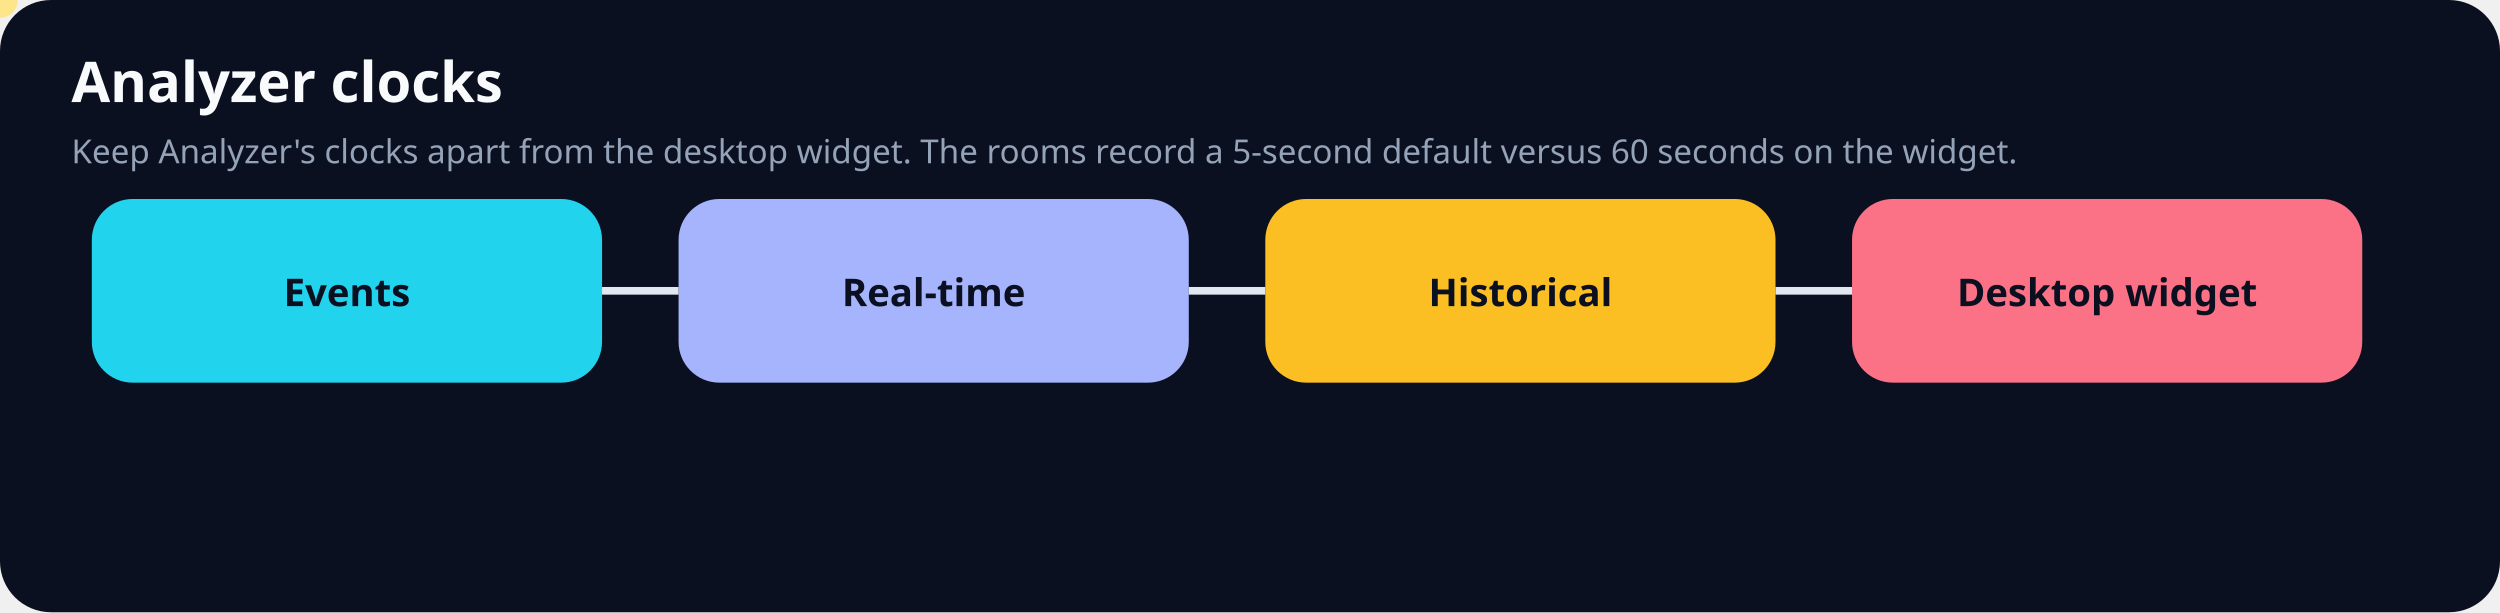
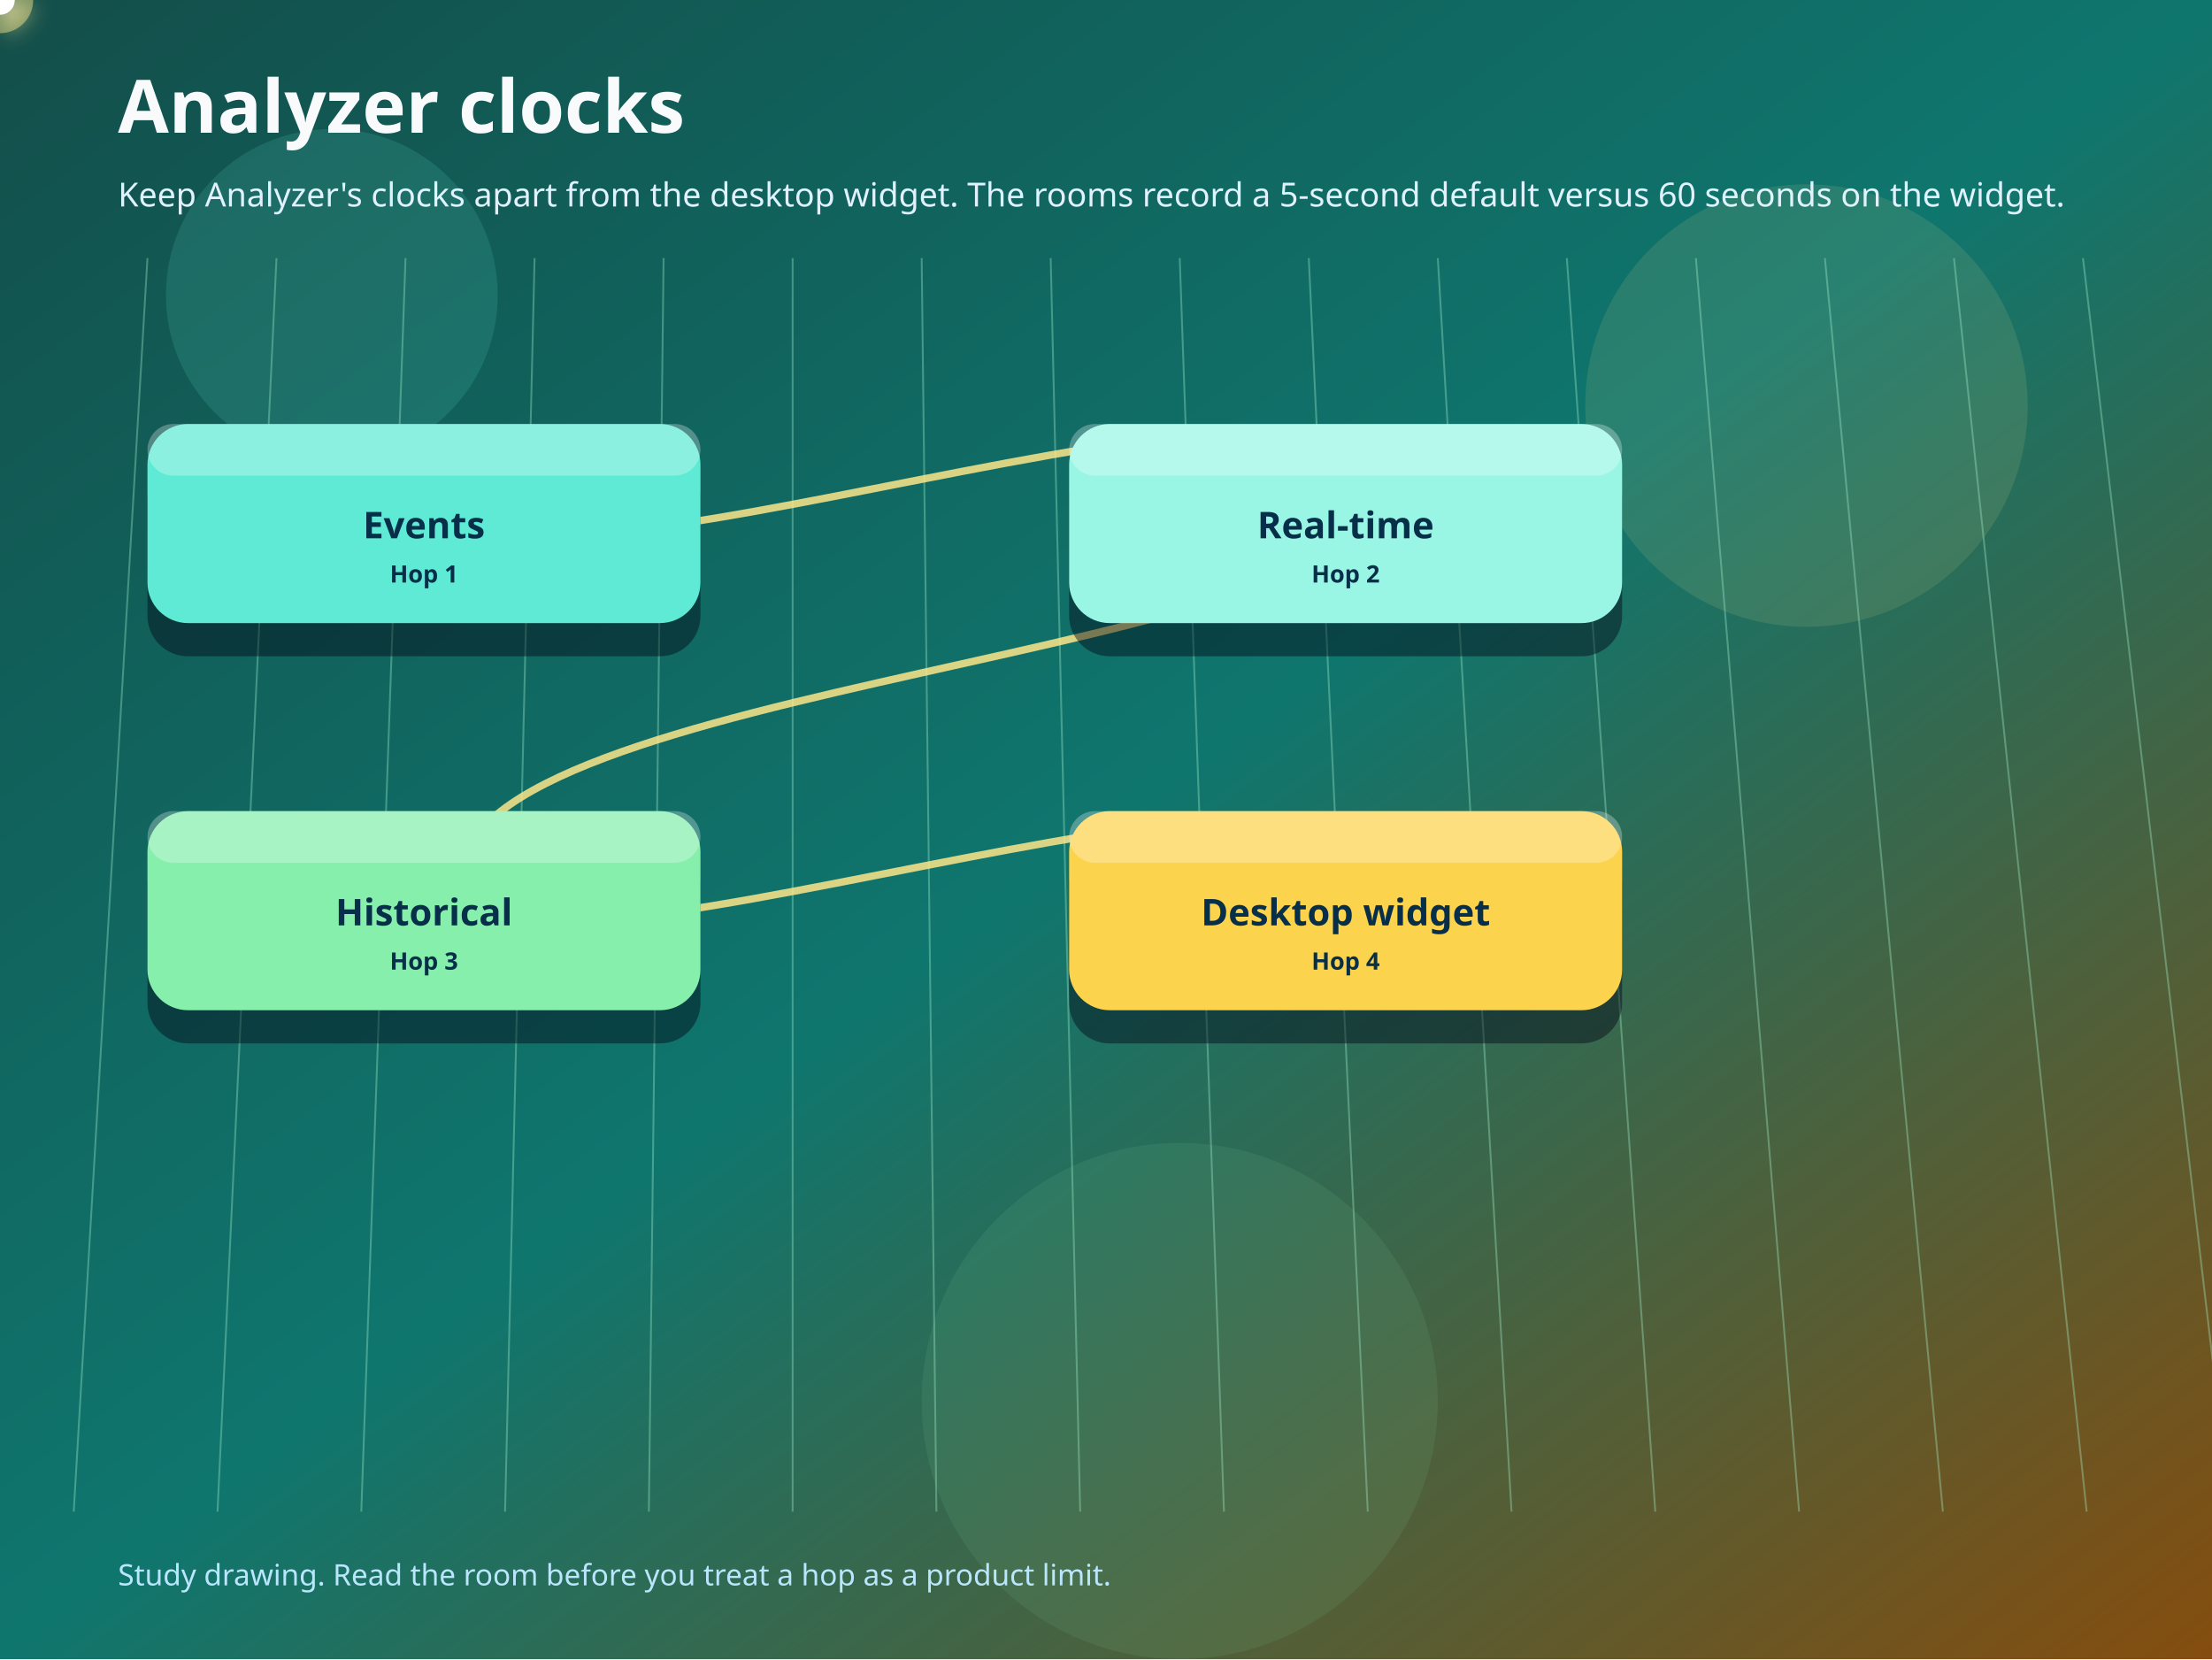
- <svg xmlns="http://www.w3.org/2000/svg" viewBox="0 0 980 240" role="img" aria-label="Analyzer clocks">
-   <rect width="980" height="240" rx="20" fill="#0b1020" />
-   <text x="28" y="40" fill="#f8fafc" font-size="22" font-family="system-ui,sans-serif" font-weight="700">Analyzer clocks</text>
-   <text x="28" y="64" fill="#94a3b8" font-size="13" font-family="system-ui,sans-serif">Keep Analyzer's clocks apart from the desktop widget. The rooms record a 5-second default versus 60 seconds on the widget.</text>
-   <rect x="36" y="78" width="200" height="72" rx="16" fill="#22d3ee" />
-   <text x="136" y="120" text-anchor="middle" fill="#0b1020" font-size="15" font-family="system-ui,sans-serif" font-weight="700">Events</text>
-   <rect x="266" y="78" width="200" height="72" rx="16" fill="#a5b4fc" />
-   <text x="366" y="120" text-anchor="middle" fill="#0b1020" font-size="15" font-family="system-ui,sans-serif" font-weight="700">Real-time</text>
-   <path d="M236 114 H266" stroke="#e2e8f0" stroke-width="3" fill="none" />
-   <rect x="496" y="78" width="200" height="72" rx="16" fill="#fbbf24" />
-   <text x="596" y="120" text-anchor="middle" fill="#0b1020" font-size="15" font-family="system-ui,sans-serif" font-weight="700">Historical</text>
-   <path d="M466 114 H496" stroke="#e2e8f0" stroke-width="3" fill="none" />
-   <rect x="726" y="78" width="200" height="72" rx="16" fill="#fb7185" />
-   <text x="826" y="120" text-anchor="middle" fill="#0b1020" font-size="15" font-family="system-ui,sans-serif" font-weight="700">Desktop widget</text>
-   <path d="M696 114 H726" stroke="#e2e8f0" stroke-width="3" fill="none" />
-   <circle r="7" fill="#fde68a">
-     <animateMotion dur="4.8s" repeatCount="indefinite" path="M136 114 H266 V114 H496 V114 H726" />
-   </circle>
+ <svg xmlns="http://www.w3.org/2000/svg" data-palette="1" viewBox="0 0 1200 900" role="img" aria-label="Analyzer clocks">
+   <defs>
+     <linearGradient id="sky" x1="0" y1="0" x2="1" y2="1">
+       <stop offset="0" stop-color="#134e4a" />
+       <stop offset="0.5" stop-color="#0f766e" />
+       <stop offset="1" stop-color="#854d0e" />
+     </linearGradient>
+     <filter id="glow" x="-50%" y="-50%" width="200%" height="200%">
+       <feGaussianBlur stdDeviation="6" result="b" />
+       <feMerge>
+         <feMergeNode in="b" />
+         <feMergeNode in="SourceGraphic" />
+       </feMerge>
+     </filter>
+   </defs>
+   <rect width="1200" height="900" fill="url(#sky)" />
+   <g opacity="0.55">
+     <animateTransform attributeName="transform" type="translate" values="0 0; 0 18; 0 0" dur="14s" repeatCount="indefinite" />
+     <circle cx="180" cy="160" r="90" fill="#5eead4" opacity="0.25" />
+     <circle cx="980" cy="220" r="120" fill="#fde68a" opacity="0.2" />
+     <circle cx="640" cy="760" r="140" fill="#86efac" opacity="0.16" />
+   </g>
+   <g opacity="0.35" stroke="#a7f3d0" stroke-width="1">
+     <animateTransform attributeName="transform" type="translate" values="0 0; -12 8; 0 0" dur="18s" repeatCount="indefinite" />
+     <line x1="80" y1="140" x2="40" y2="820" />
+     <line x1="150" y1="140" x2="118" y2="820" />
+     <line x1="220" y1="140" x2="196" y2="820" />
+     <line x1="290" y1="140" x2="274" y2="820" />
+     <line x1="360" y1="140" x2="352" y2="820" />
+     <line x1="430" y1="140" x2="430" y2="820" />
+     <line x1="500" y1="140" x2="508" y2="820" />
+     <line x1="570" y1="140" x2="586" y2="820" />
+     <line x1="640" y1="140" x2="664" y2="820" />
+     <line x1="710" y1="140" x2="742" y2="820" />
+     <line x1="780" y1="140" x2="820" y2="820" />
+     <line x1="850" y1="140" x2="898" y2="820" />
+     <line x1="920" y1="140" x2="976" y2="820" />
+     <line x1="990" y1="140" x2="1054" y2="820" />
+     <line x1="1060" y1="140" x2="1132" y2="820" />
+     <line x1="1130" y1="140" x2="1210" y2="820" />
+   </g>
+   <text x="64" y="72" fill="#f8fafc" font-size="40" font-family="system-ui,sans-serif" font-weight="800">Analyzer clocks</text>
+   <text x="64" y="112" fill="#e0f2fe" font-size="18" font-family="system-ui,sans-serif">Keep Analyzer's clocks apart from the desktop widget. The rooms record a 5-second default versus 60 seconds on the widget.</text>
+   <path d="M 250 266 C 250 356 750 160 750 266 C 750 356 250 370 250 476 C 250 566 750 370 750 476" fill="none" stroke="#fde68a" stroke-width="4" stroke-linecap="round" opacity="0.85" />
+   <g class="hop">
+     <rect x="80" y="248" width="300" height="108" rx="22" fill="#020617" opacity="0.45" />
+     <rect x="80" y="230" width="300" height="108" rx="22" fill="#5eead4" />
+     <rect x="80" y="230" width="300" height="28" rx="14" fill="#ffffff" opacity="0.28" />
+     <text x="230" y="292" text-anchor="middle" fill="#082f49" font-size="20" font-family="system-ui,sans-serif" font-weight="800">Events</text>
+     <text x="230" y="316" text-anchor="middle" fill="#082f49" font-size="13" font-family="system-ui,sans-serif" font-weight="700">Hop 1</text>
+   </g>
+   <g class="hop">
+     <rect x="580" y="248" width="300" height="108" rx="22" fill="#020617" opacity="0.45" />
+     <rect x="580" y="230" width="300" height="108" rx="22" fill="#99f6e4" />
+     <rect x="580" y="230" width="300" height="28" rx="14" fill="#ffffff" opacity="0.28" />
+     <text x="730" y="292" text-anchor="middle" fill="#082f49" font-size="20" font-family="system-ui,sans-serif" font-weight="800">Real-time</text>
+     <text x="730" y="316" text-anchor="middle" fill="#082f49" font-size="13" font-family="system-ui,sans-serif" font-weight="700">Hop 2</text>
+   </g>
+   <g class="hop">
+     <rect x="80" y="458" width="300" height="108" rx="22" fill="#020617" opacity="0.45" />
+     <rect x="80" y="440" width="300" height="108" rx="22" fill="#86efac" />
+     <rect x="80" y="440" width="300" height="28" rx="14" fill="#ffffff" opacity="0.28" />
+     <text x="230" y="502" text-anchor="middle" fill="#082f49" font-size="20" font-family="system-ui,sans-serif" font-weight="800">Historical</text>
+     <text x="230" y="526" text-anchor="middle" fill="#082f49" font-size="13" font-family="system-ui,sans-serif" font-weight="700">Hop 3</text>
+   </g>
+   <g class="hop">
+     <rect x="580" y="458" width="300" height="108" rx="22" fill="#020617" opacity="0.45" />
+     <rect x="580" y="440" width="300" height="108" rx="22" fill="#fcd34d" />
+     <rect x="580" y="440" width="300" height="28" rx="14" fill="#ffffff" opacity="0.28" />
+     <text x="730" y="502" text-anchor="middle" fill="#082f49" font-size="20" font-family="system-ui,sans-serif" font-weight="800">Desktop widget</text>
+     <text x="730" y="526" text-anchor="middle" fill="#082f49" font-size="13" font-family="system-ui,sans-serif" font-weight="700">Hop 4</text>
+   </g>
+   <g filter="url(#glow)">
+     <animateMotion dur="6.5s" repeatCount="indefinite" path="M 250 266 C 250 356 750 160 750 266 C 750 356 250 370 250 476 C 250 566 750 370 750 476" />
+     <circle r="18" fill="#fde68a" opacity="0.45" />
+     <circle r="8" fill="#ffffff" />
+   </g>
+   <text x="64" y="860" fill="#bae6fd" font-size="16" font-family="system-ui,sans-serif">Study drawing. Read the room before you treat a hop as a product limit.</text>
</svg>
